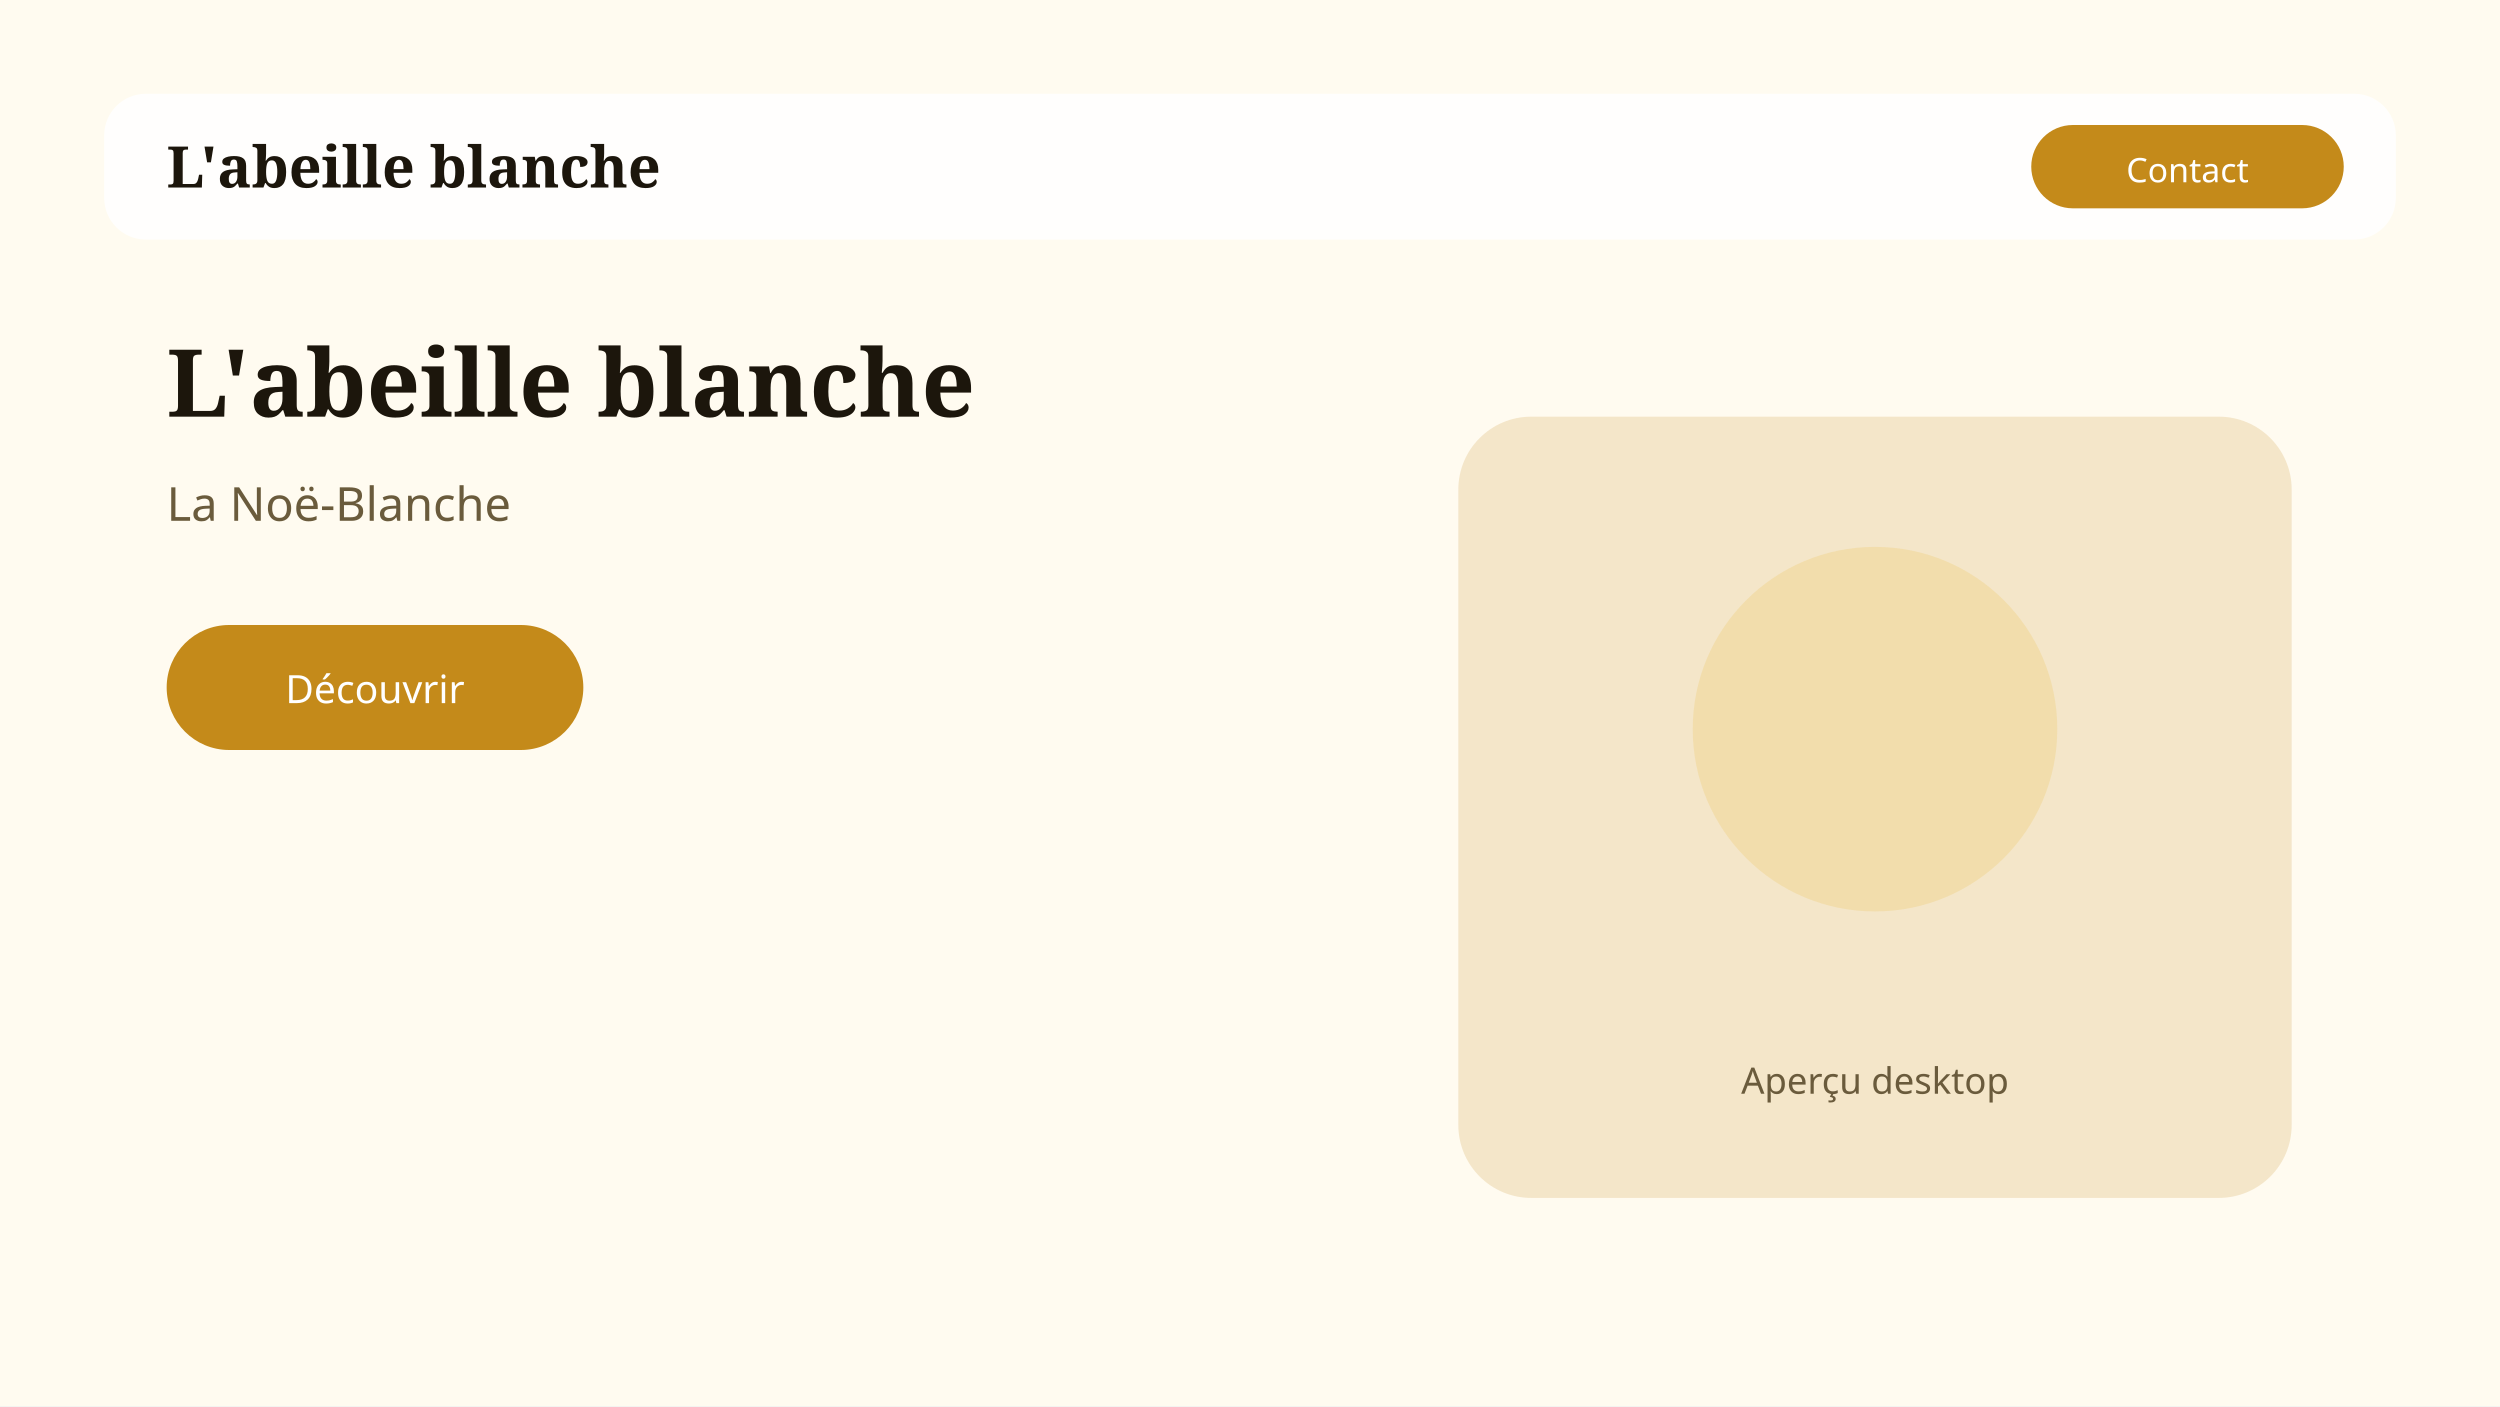
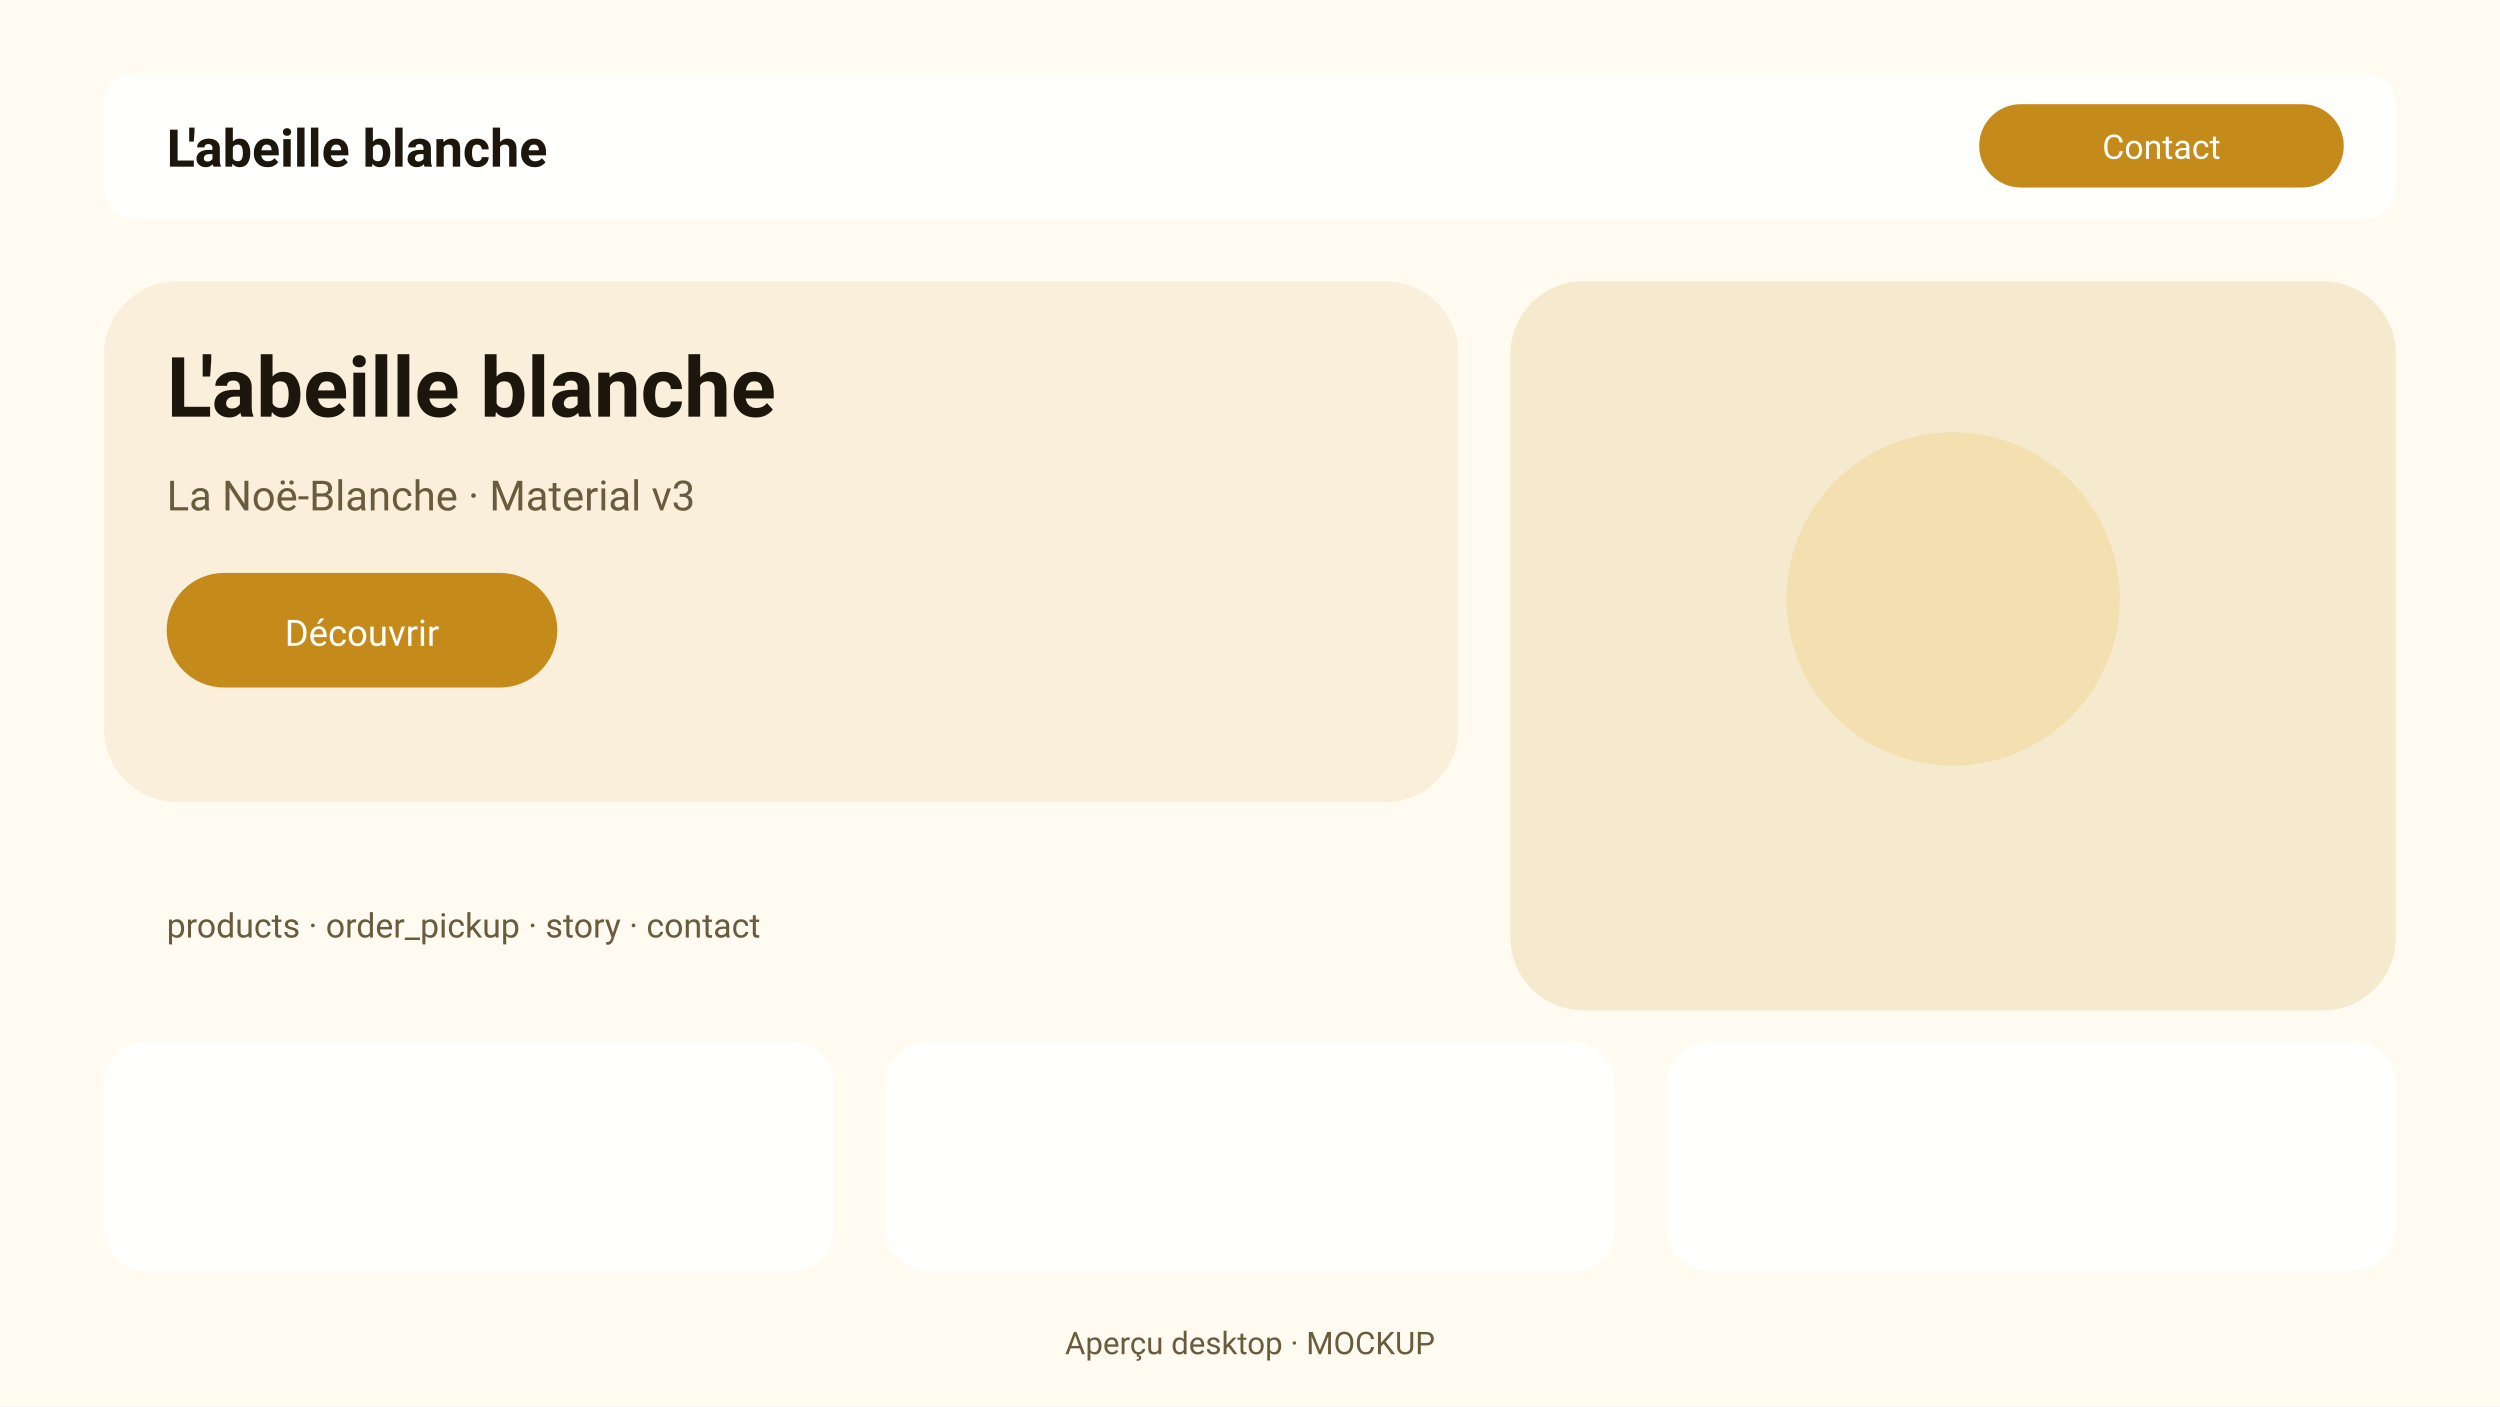
<svg xmlns="http://www.w3.org/2000/svg" width="960" height="540" viewBox="0 0 960 540">
  <rect width="960" height="540" fill="#FFFBF0" />
-   <rect x="40" y="36" width="880" height="56" rx="16" fill="#fff" fill-opacity=".85" />
-   <text x="64" y="72" font-family="Georgia,serif" font-size="22" font-weight="700" fill="#1C160C">L'abeille blanche</text>
-   <rect x="780" y="48" width="120" height="32" rx="16" fill="#C48A1A" />
-   <text x="840" y="70" text-anchor="middle" font-family="system-ui" font-size="13" fill="#fff">Contact</text>
-   <text x="64" y="160" font-family="Georgia,serif" font-size="36" font-weight="700" fill="#1C160C">L'abeille blanche</text>
-   <text x="64" y="200" font-family="system-ui" font-size="18" fill="#6A5B3C">La Noë-Blanche</text>
-   <rect x="64" y="240" width="160" height="48" rx="24" fill="#C48A1A" />
-   <text x="144" y="270" text-anchor="middle" font-family="system-ui" font-size="15" fill="#fff">Découvrir</text>
-   <rect x="560" y="160" width="320" height="300" rx="28" fill="#C48A1A" fill-opacity=".18" />
-   <circle cx="720" cy="280" r="70" fill="#F0D48A" fill-opacity=".45" />
-   <text x="720" y="420" text-anchor="middle" font-family="system-ui" font-size="14" fill="#6A5B3C">Aperçu desktop</text>
+   <rect x="40" y="28" width="880" height="56" rx="12" fill="#fff" fill-opacity=".92" />
+   <text x="64" y="64" font-family="Roboto,system-ui,sans-serif" font-size="20" font-weight="700" fill="#1C160C">L'abeille blanche</text>
+   <rect x="760" y="40" width="140" height="32" rx="16" fill="#C48A1A" />
+   <text x="830" y="61" text-anchor="middle" font-family="Roboto,system-ui" font-size="13" fill="#fff">Contact</text>
+   <rect x="40" y="108" width="520" height="200" rx="28" fill="#C48A1A" fill-opacity=".10" />
+   <text x="64" y="160" font-family="Roboto,system-ui" font-size="32" font-weight="700" fill="#1C160C">L'abeille blanche</text>
+   <text x="64" y="196" font-family="Roboto,system-ui" font-size="16" fill="#6A5B3C">La Noë-Blanche · Material v3</text>
+   <rect x="64" y="220" width="150" height="44" rx="22" fill="#C48A1A" />
+   <text x="139" y="248" text-anchor="middle" font-family="Roboto,system-ui" font-size="14" fill="#fff">Découvrir</text>
+   <rect x="580" y="108" width="340" height="280" rx="28" fill="#C48A1A" fill-opacity=".16" />
+   <circle cx="750" cy="230" r="64" fill="#F0D48A" fill-opacity=".45" />
+   <text x="64" y="360" font-family="Roboto,system-ui" font-size="13" fill="#6A5B3C">products · order_pickup · story · contact</text>
+   <rect x="40" y="400" width="280" height="88" rx="16" fill="#fff" fill-opacity=".9" />
+   <rect x="340" y="400" width="280" height="88" rx="16" fill="#fff" fill-opacity=".9" />
+   <rect x="640" y="400" width="280" height="88" rx="16" fill="#fff" fill-opacity=".9" />
+   <text x="480" y="520" text-anchor="middle" font-family="Roboto,system-ui" font-size="12" fill="#6A5B3C">Aperçu desktop · MOCKUP</text>
</svg>
